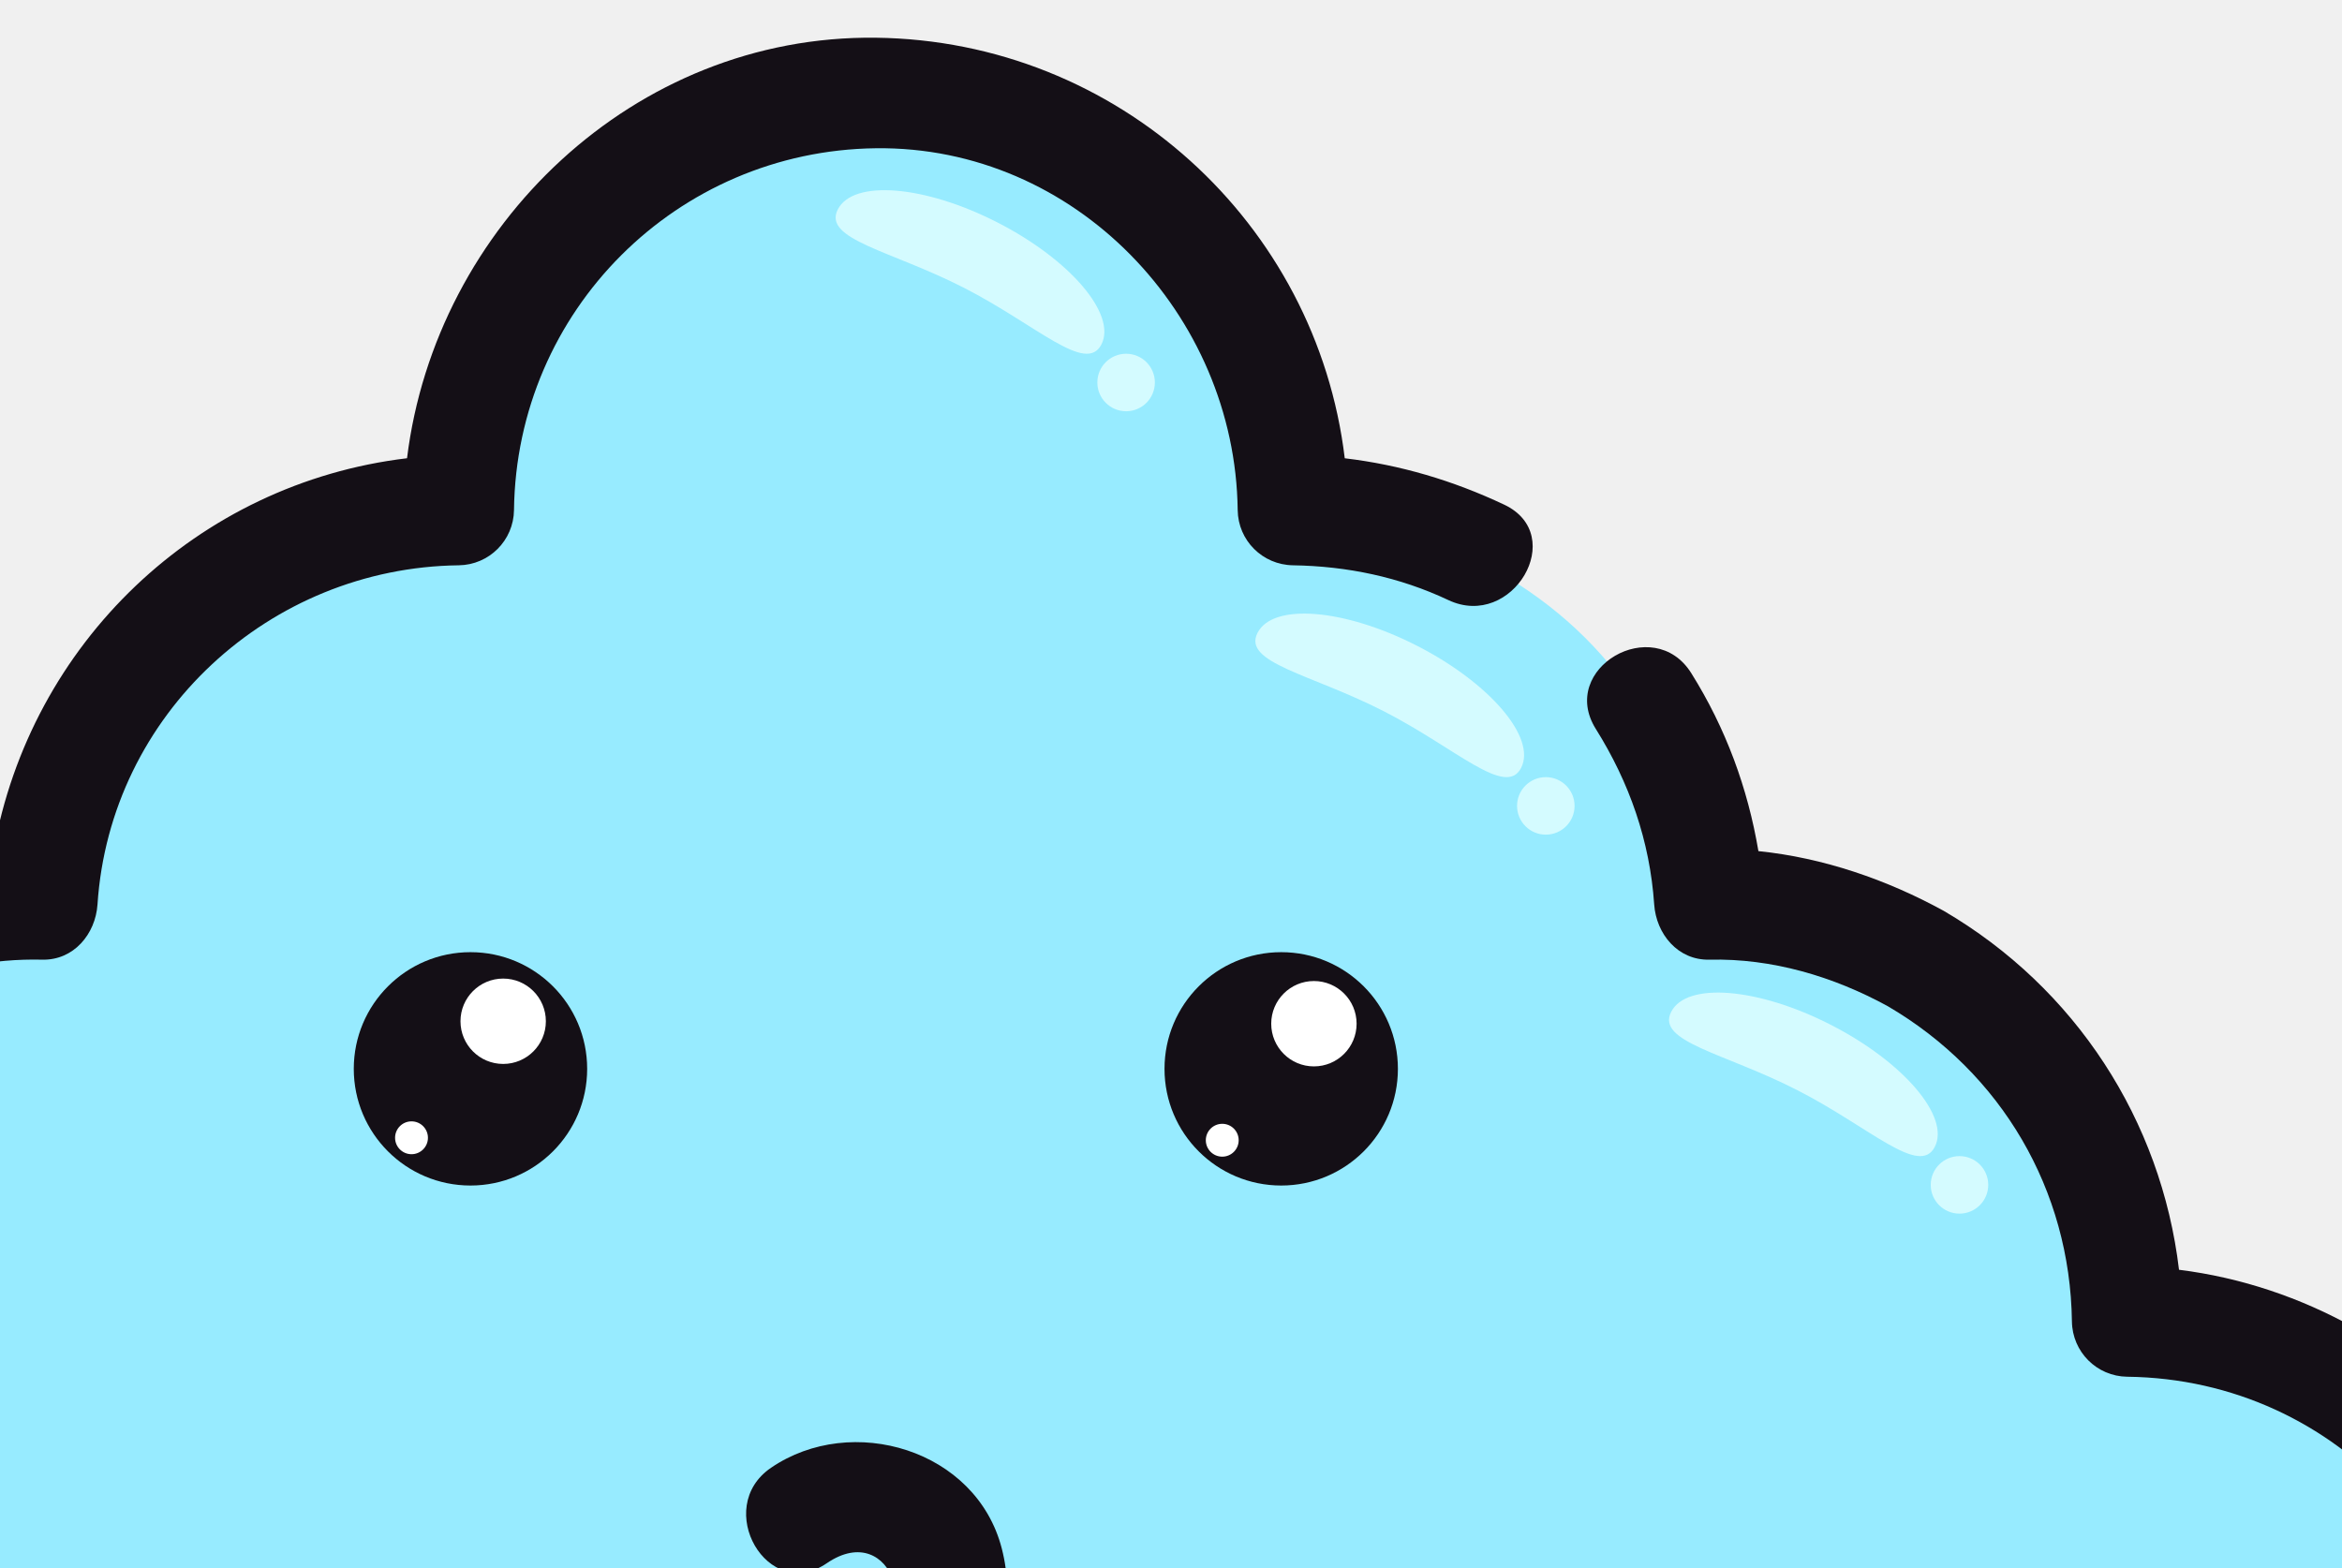
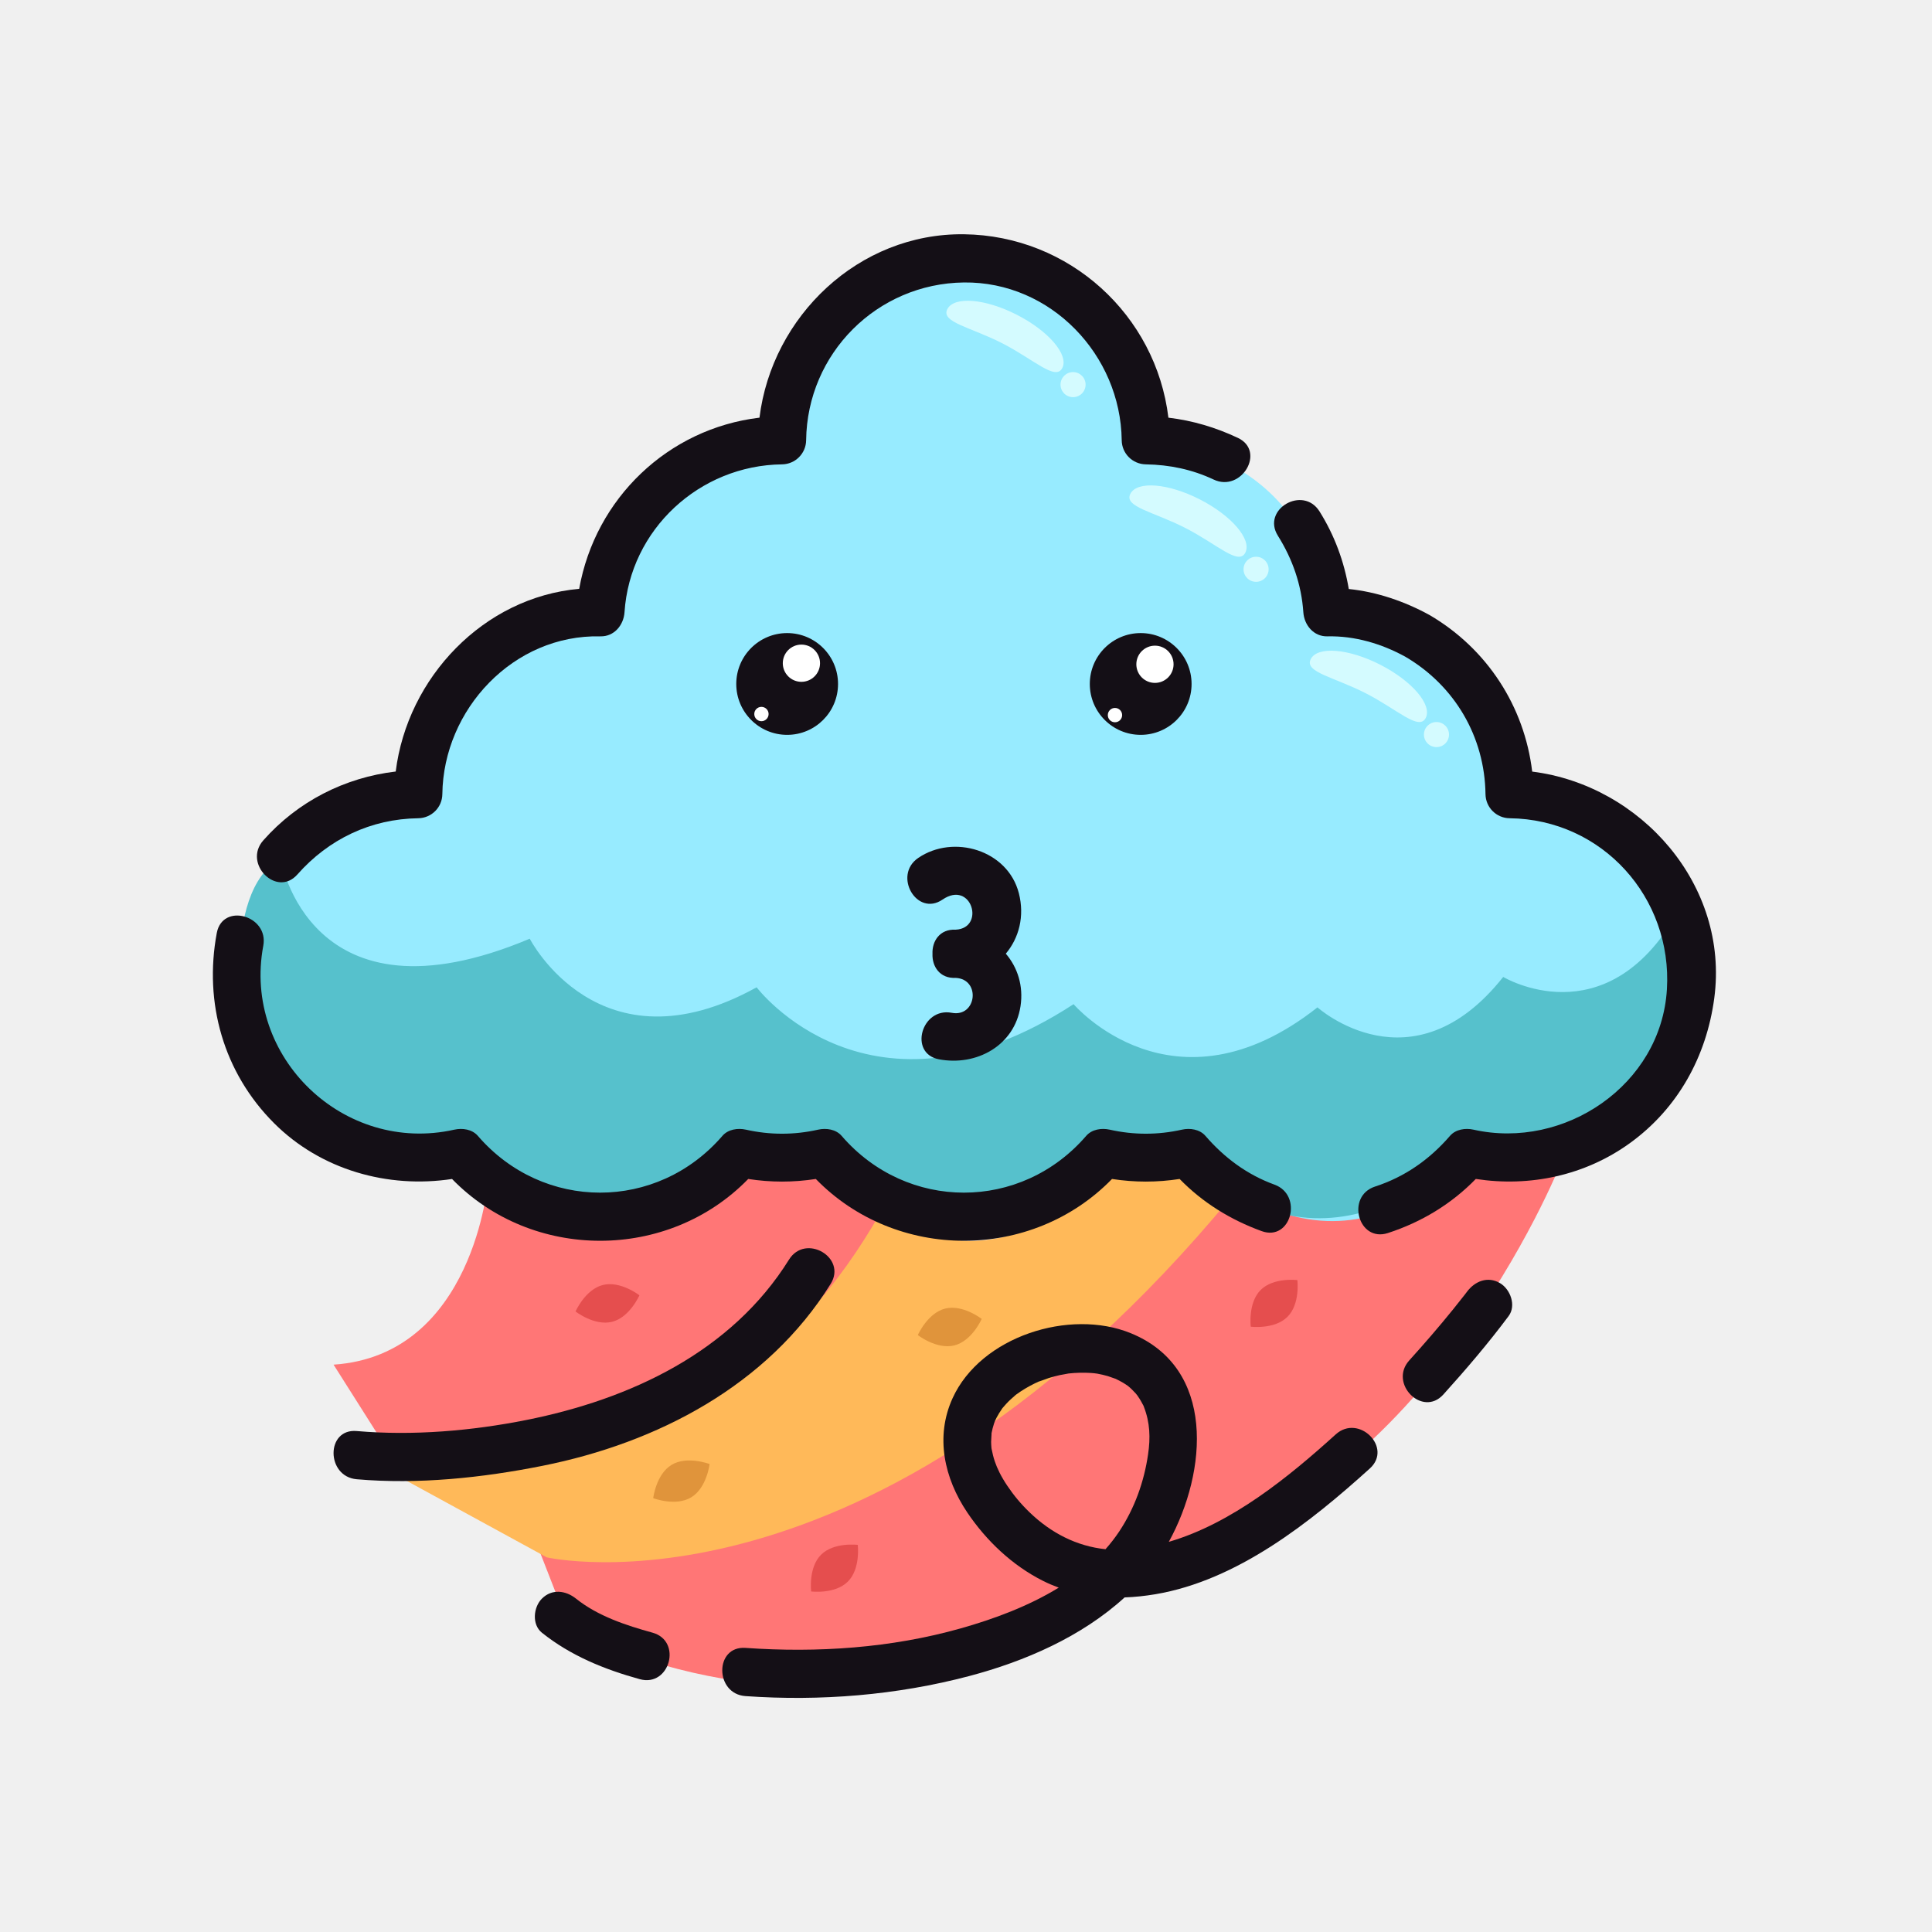
- <svg xmlns="http://www.w3.org/2000/svg" version="1.1" viewBox="935.96 793.65 317.76 212.68">
+ <svg xmlns="http://www.w3.org/2000/svg" version="1.1" viewBox="754.88 725.88 601.12 601.12" width="320" height="320">
  <g>
    <path fill="#FF7676" d="M1240.372,1088.117c0,0-43.018,108.451-130.509,124.371c0,0-71.491,69.479-177.491,20.699l-9.655-24.779    c0,0,71.06,11.49,151.357-59.255c0,0,46.861-19.412,57.591-56.577l50.401-28.471L1240.372,1088.117z" />
    <g>
      <path fill="#97EBFF" d="M884.003,974.886c0,0,1.743-56.107,54.674-59.189c0,0,8.798-51.573,55.44-50.907     c0,0,9.443-62.951,67.23-57.713c0,0,49.817,9.891,47.16,55.056c0,0,53.136,1.515,58.448,53.564c0,0,51.811,3.557,56.459,55.367     c0,0,49.152,7.307,56.458,51.146c0,0,5.313,73.726-67.085,60.441c0,0-36.865,51.026-88.507,1.601l-27.065-0.271     c0,0-40.518,47.16-85.684,1.993l-24.735-1.329c0,0-47.164,48.487-88.928-0.664c0,0-53.055,14.173-67.003-35.089     c0,0-7.306-33.325,6.643-49.932C837.509,998.959,854.114,972.734,884.003,974.886z" />
      <path fill="#56C1CC" d="M842.188,993.039c0,0,8.771,53.854,77.519,24.907c0,0,21.622,42.258,70.589,15.123     c0,0,35.182,46.593,98.616,5.246c0,0,31.053,36.365,75.887,0.996c0,0,29.393,26.402,57.787-9.466     c0,0,31.728,19.077,53.973-19.604c0,0,12.613,87.854-63.77,72.41c0,0-45.832,49.034-88.507,1.601l-27.065-0.271     c0,0-50.149,44.67-85.684,1.993l-24.735-1.329c0,0-46.981,48.719-85.93,2.688c0,0-57.215,8.001-70.001-38.44     C830.866,1048.891,822.954,1003.553,842.188,993.039z" />
      <g>
        <path fill="#D4FBFF" d="M1085.399,840.391c-2.092,4.081-8.765-2.624-18.641-7.684c-9.877-5.059-19.215-6.559-17.125-10.639      c2.092-4.082,11.793-3.289,21.668,1.771C1081.179,828.899,1087.488,836.31,1085.399,840.391z" />
        <circle fill="#D4FBFF" cx="1088.749" cy="845.553" r="3.902" />
      </g>
      <g>
        <path fill="#D4FBFF" d="M1142.346,897.845c-2.09,4.081-8.763-2.625-18.639-7.685s-19.217-6.557-17.126-10.638      c2.091-4.083,11.792-3.288,21.669,1.771C1138.127,886.353,1144.437,893.763,1142.346,897.845z" />
        <circle fill="#D4FBFF" cx="1145.694" cy="903.007" r="3.902" />
      </g>
      <g>
        <path fill="#D4FBFF" d="M1198.473,949.272c-2.09,4.08-8.763-2.624-18.641-7.684c-9.877-5.061-19.217-6.559-17.125-10.64      c2.09-4.081,11.791-3.288,21.669,1.772C1194.251,937.781,1200.563,945.191,1198.473,949.272z" />
        <circle fill="#D4FBFF" cx="1201.821" cy="954.433" r="3.902" />
      </g>
    </g>
    <path fill="#FFB959" d="M1023.777,1098.518c0,0-18.116,86.561-153.116,82.238l54.345,29.678c0,0,100.933,23.168,212.794-111.916    l-9.805-9.237l-27.065-0.271C1100.93,1089.009,1064.894,1133.602,1023.777,1098.518z" />
    <path fill="#FF7676" d="M906.706,1093.489c0,0-4.327,54.061-48.043,56.988l19.269,30.423c0,0,96.355,18.995,151.186-78.25    l-13.491-18.065h-23.833c0,0-27.959,20.311-47.902,18.065C943.891,1102.65,915.543,1102.998,906.706,1093.489z" />
    <path fill="#E54E4E" d="M1155.466,1135.59c-4.003,4.003-11.422,3.074-11.422,3.074s-0.93-7.419,3.073-11.423    c4.004-4.003,11.423-3.073,11.423-3.073S1159.469,1131.587,1155.466,1135.59z" />
    <path fill="#E54E4E" d="M1018.686,1217.972c-4.003,4.003-11.422,3.074-11.422,3.074s-0.93-7.419,3.073-11.423    c4.004-4.003,11.423-3.073,11.423-3.073S1022.688,1213.969,1018.686,1217.972z" />
    <path fill="#E54E4E" d="M945.339,1137.139c-5.488,1.389-11.386-3.207-11.386-3.207s3-6.85,8.488-8.239    c5.489-1.389,11.386,3.209,11.386,3.209S950.826,1135.75,945.339,1137.139z" />
    <path fill="#E0943B" d="M1051.839,1144.481c-5.488,1.389-11.386-3.207-11.386-3.207s3-6.85,8.488-8.239    c5.489-1.389,11.386,3.209,11.386,3.209S1057.326,1143.091,1051.839,1144.481z" />
    <path fill="#E0943B" d="M969.945,1191.758c-4.845,2.93-11.826,0.254-11.826,0.254s0.872-7.427,5.716-10.357    c4.846-2.929,11.827-0.251,11.827-0.251S974.789,1188.829,969.945,1191.758z" />
    <g>
      <circle fill="#140F16" cx="1109.793" cy="938.689" r="15.833" />
      <circle fill="#140F16" cx="999.793" cy="938.689" r="15.833" />
      <path fill="#140F16" d="M1231.606,965.953c-2.415-20.27-14.032-38.241-31.938-48.712c-7.698-4.222-16.323-7.202-25.129-8.097     c-1.445-8.556-4.421-16.665-9.11-24.151c-5.12-8.175-18.103-0.652-12.951,7.57c4.563,7.286,7.331,15.207,7.92,23.811     c0.274,4.001,3.204,7.602,7.5,7.5c8.474-0.199,16.823,2.274,24.2,6.318c15.407,9.011,24.739,24.913,24.978,42.775     c0.055,4.125,3.371,7.45,7.5,7.5c28.856,0.349,50.672,24.692,48.943,53.255c-1.803,29.78-31.927,49.989-60.192,43.638     c-2.493-0.56-5.526-0.123-7.298,1.929c-6.341,7.347-14.054,12.771-23.315,15.775c-9.16,2.972-5.239,17.458,3.988,14.465     c10.419-3.38,19.765-9.024,27.356-16.833c16.803,2.583,33.982-1.056,47.937-11.138c14.954-10.806,23.838-26.982,26.26-45.106     C1292.958,1001.241,1265.365,970.166,1231.606,965.953z" />
      <path fill="#140F16" d="M895.529,1092.706c24.937,25.635,67.221,25.638,92.154-0.003c7.013,1.088,14.018,1.089,21.03,0     c24.938,25.64,67.219,25.64,92.157-0.001c7.016,1.089,14.022,1.089,21.037,0c7.155,7.343,15.815,12.699,25.521,16.227     c9.113,3.312,13.004-11.188,3.988-14.465c-8.504-3.09-15.597-8.361-21.484-15.175c-1.773-2.051-4.803-2.489-7.298-1.929     c-7.476,1.681-15.021,1.68-22.496,0c-2.492-0.56-5.527-0.124-7.298,1.929c-20.313,23.558-55.784,23.558-76.097,0     c-1.771-2.052-4.806-2.488-7.298-1.929c-7.475,1.681-15.021,1.681-22.496,0c-2.492-0.56-5.527-0.124-7.298,1.929     c-20.31,23.56-55.785,23.557-76.096,0c-1.771-2.053-4.806-2.488-7.298-1.929c-34.328,7.716-65.955-22.522-59.46-57.211     c1.77-9.453-12.686-13.488-14.465-3.988c-4.067,21.725,2.104,43.463,17.817,59.178     C854.684,1089.873,875.542,1095.745,895.529,1092.706z" />
      <path fill="#140F16" d="M847.403,997.966c9.739-11.022,22.851-17.294,37.607-17.499c4.125-0.058,7.45-3.369,7.5-7.5     c0.318-26.37,22.118-49.73,49.179-49.094c4.288,0.101,7.236-3.498,7.5-7.5c1.701-25.798,23.338-45.699,49.01-46.014     c4.125-0.051,7.45-3.374,7.5-7.5c0.327-27.025,22.068-48.766,49.094-49.092c27.029-0.327,48.774,22.557,49.095,49.092     c0.05,4.136,3.375,7.437,7.5,7.5c7.335,0.113,14.428,1.58,21.085,4.72c8.695,4.103,16.314-8.826,7.57-12.951     c-6.968-3.287-14.131-5.403-21.628-6.292c-3.834-31.894-30.79-56.671-63.622-57.068c-32.798-0.396-59.731,25.567-63.607,57.063     c-28.466,3.401-51.098,25.115-56.097,53.257c-29.77,2.634-53.449,27.61-57.086,56.842c-15.845,1.868-30.489,9.302-41.207,21.429     C830.417,994.579,840.985,1005.228,847.403,997.966z" />
      <path fill="#140F16" d="M957.915,1233.871c-8.276-2.287-17.009-5.15-23.818-10.596c-3.19-2.55-7.479-3.128-10.607,0     c-2.649,2.65-3.197,8.05,0,10.607c8.96,7.163,19.444,11.414,30.438,14.453C963.268,1250.917,967.226,1236.445,957.915,1233.871z" />
      <path fill="#140F16" d="M1170.483,1172.172c-14.566,13.182-32.285,27.702-51.94,33.437     c12.063-21.977,14.611-54.131-11.838-64.922c-19.008-7.755-46.672,0.994-55.439,20.224c-5.467,11.99-2.6,24.904,4.563,35.545     c5.95,8.84,14.057,16.525,23.607,21.309c1.598,0.8,3.22,1.486,4.86,2.088c-9.476,5.822-20.314,9.804-30.504,12.682     c-21.661,6.118-44.575,7.644-66.965,6.069c-9.658-0.679-9.593,14.325,0,15c23.292,1.638,47.033-0.269,69.631-6.244     c17.321-4.58,34.926-12.222,48.33-24.461c3.18-0.113,6.373-0.451,9.557-0.987c25.459-4.289,48.151-22.305,66.745-39.131     C1188.277,1176.276,1177.636,1165.701,1170.483,1172.172z M1075.243,1196.444c-2.733-2.635-4.917-5.263-6.934-8.258     c-1.968-2.924-3.165-5.418-3.913-7.624c-0.421-1.24-0.723-2.517-0.976-3.8c-0.019-0.094-0.032-0.162-0.047-0.233     c-0.007-0.068-0.013-0.133-0.021-0.222c-0.06-0.594-0.077-1.191-0.095-1.789c-0.014-0.491,0.19-2.837,0.117-2.663     c0.194-1.06,0.478-2.101,0.808-3.125c0.047-0.145,0.191-0.517,0.294-0.783c0.149-0.313,0.295-0.63,0.454-0.939     c0.498-0.975,1.092-1.896,1.71-2.798c0.05-0.073,0.087-0.128,0.124-0.183c0.015-0.019,0.024-0.029,0.04-0.049     c0.35-0.431,0.724-0.84,1.097-1.249c0.883-0.968,1.854-1.852,2.85-2.7c0.091-0.077,0.165-0.142,0.226-0.194     c0.019-0.014,0.029-0.021,0.048-0.035c0.461-0.343,0.938-0.663,1.413-0.983c0.963-0.646,1.969-1.226,2.985-1.783     c0.936-0.513,1.901-0.965,2.876-1.398c-0.694,0.336,2.317-0.816,2.935-1.011c1.132-0.356,2.284-0.644,3.44-0.907     c0.429-0.098,2.559-0.444,2.686-0.493c2.315-0.26,4.651-0.301,6.976-0.163c0.349,0.021,0.695,0.06,1.043,0.094     c0.292,0.037,0.762,0.095,0.931,0.124c1.107,0.19,2.199,0.464,3.28,0.769c0.403,0.113,2.192,0.792,2.402,0.836     c0.801,0.377,1.582,0.791,2.345,1.239c0.469,0.275,0.918,0.581,1.367,0.887c0.055,0.037,0.092,0.062,0.136,0.091     c0.025,0.021,0.043,0.036,0.072,0.061c0.847,0.697,1.617,1.482,2.354,2.292c0.084,0.093,0.282,0.342,0.45,0.554     c0.248,0.355,0.493,0.715,0.726,1.081c0.313,0.489,0.587,1.001,0.861,1.512c0.177,0.327,0.288,0.526,0.357,0.645     c0.02,0.06,0.054,0.155,0.111,0.302c1.94,4.963,2.073,9.686,1.316,14.863c-1.246,8.532-4.192,16.753-8.955,23.939     c-1.299,1.959-2.739,3.802-4.287,5.547C1089.922,1206.97,1081.928,1202.889,1075.243,1196.444z" />
      <path fill="#140F16" d="M1221.578,1125.103c-3.824-2.241-7.823-0.581-10.261,2.69c-0.124,0.166-0.465,0.612-0.688,0.904     c-1.195,1.538-2.41,3.061-3.634,4.575c-4.387,5.43-8.961,10.704-13.639,15.884c-6.463,7.159,4.112,17.801,10.607,10.607     c7.085-7.849,13.982-15.918,20.304-24.4C1226.718,1132.079,1224.811,1126.996,1221.578,1125.103z" />
      <path fill="#140F16" d="M1013.332,1125.35c5.132-8.234-7.849-15.759-12.951-7.57c-17.945,28.795-49.436,43.467-81.701,49.908     c-16.925,3.378-35.256,4.969-52.816,3.443c-9.641-0.838-9.561,14.169,0,15c19.135,1.662,39.062-0.438,57.805-4.18     C959.423,1174.815,993.62,1156.981,1013.332,1125.35z" />
      <path fill="#140F16" d="M1051.008,1041.003c-9.452-1.793-13.484,12.662-3.988,14.465c11.584,2.198,23.496-4.17,25.379-16.507     c0.965-6.324-0.911-12.082-4.575-16.356c4.119-4.899,5.895-11.682,4.058-18.826c-3.458-13.451-20.365-18.433-31.313-10.956     c-7.936,5.418-0.442,18.423,7.57,12.951c9.081-6.2,13.399,8.895,4.096,9.364c-4.993-0.252-7.389,3.624-7.221,7.5     c-0.168,3.876,2.228,7.752,7.221,7.5C1060.119,1030.537,1058.769,1042.477,1051.008,1041.003z" />
    </g>
    <g>
      <circle fill="#FFFFFF" cx="1114.23" cy="932.564" r="5.792" />
      <circle fill="#FFFFFF" cx="1101.793" cy="948.376" r="2.229" />
    </g>
    <g>
      <circle fill="#FFFFFF" cx="1004.23" cy="932.231" r="5.792" />
      <circle fill="#FFFFFF" cx="991.793" cy="948.043" r="2.229" />
    </g>
  </g>
</svg>
